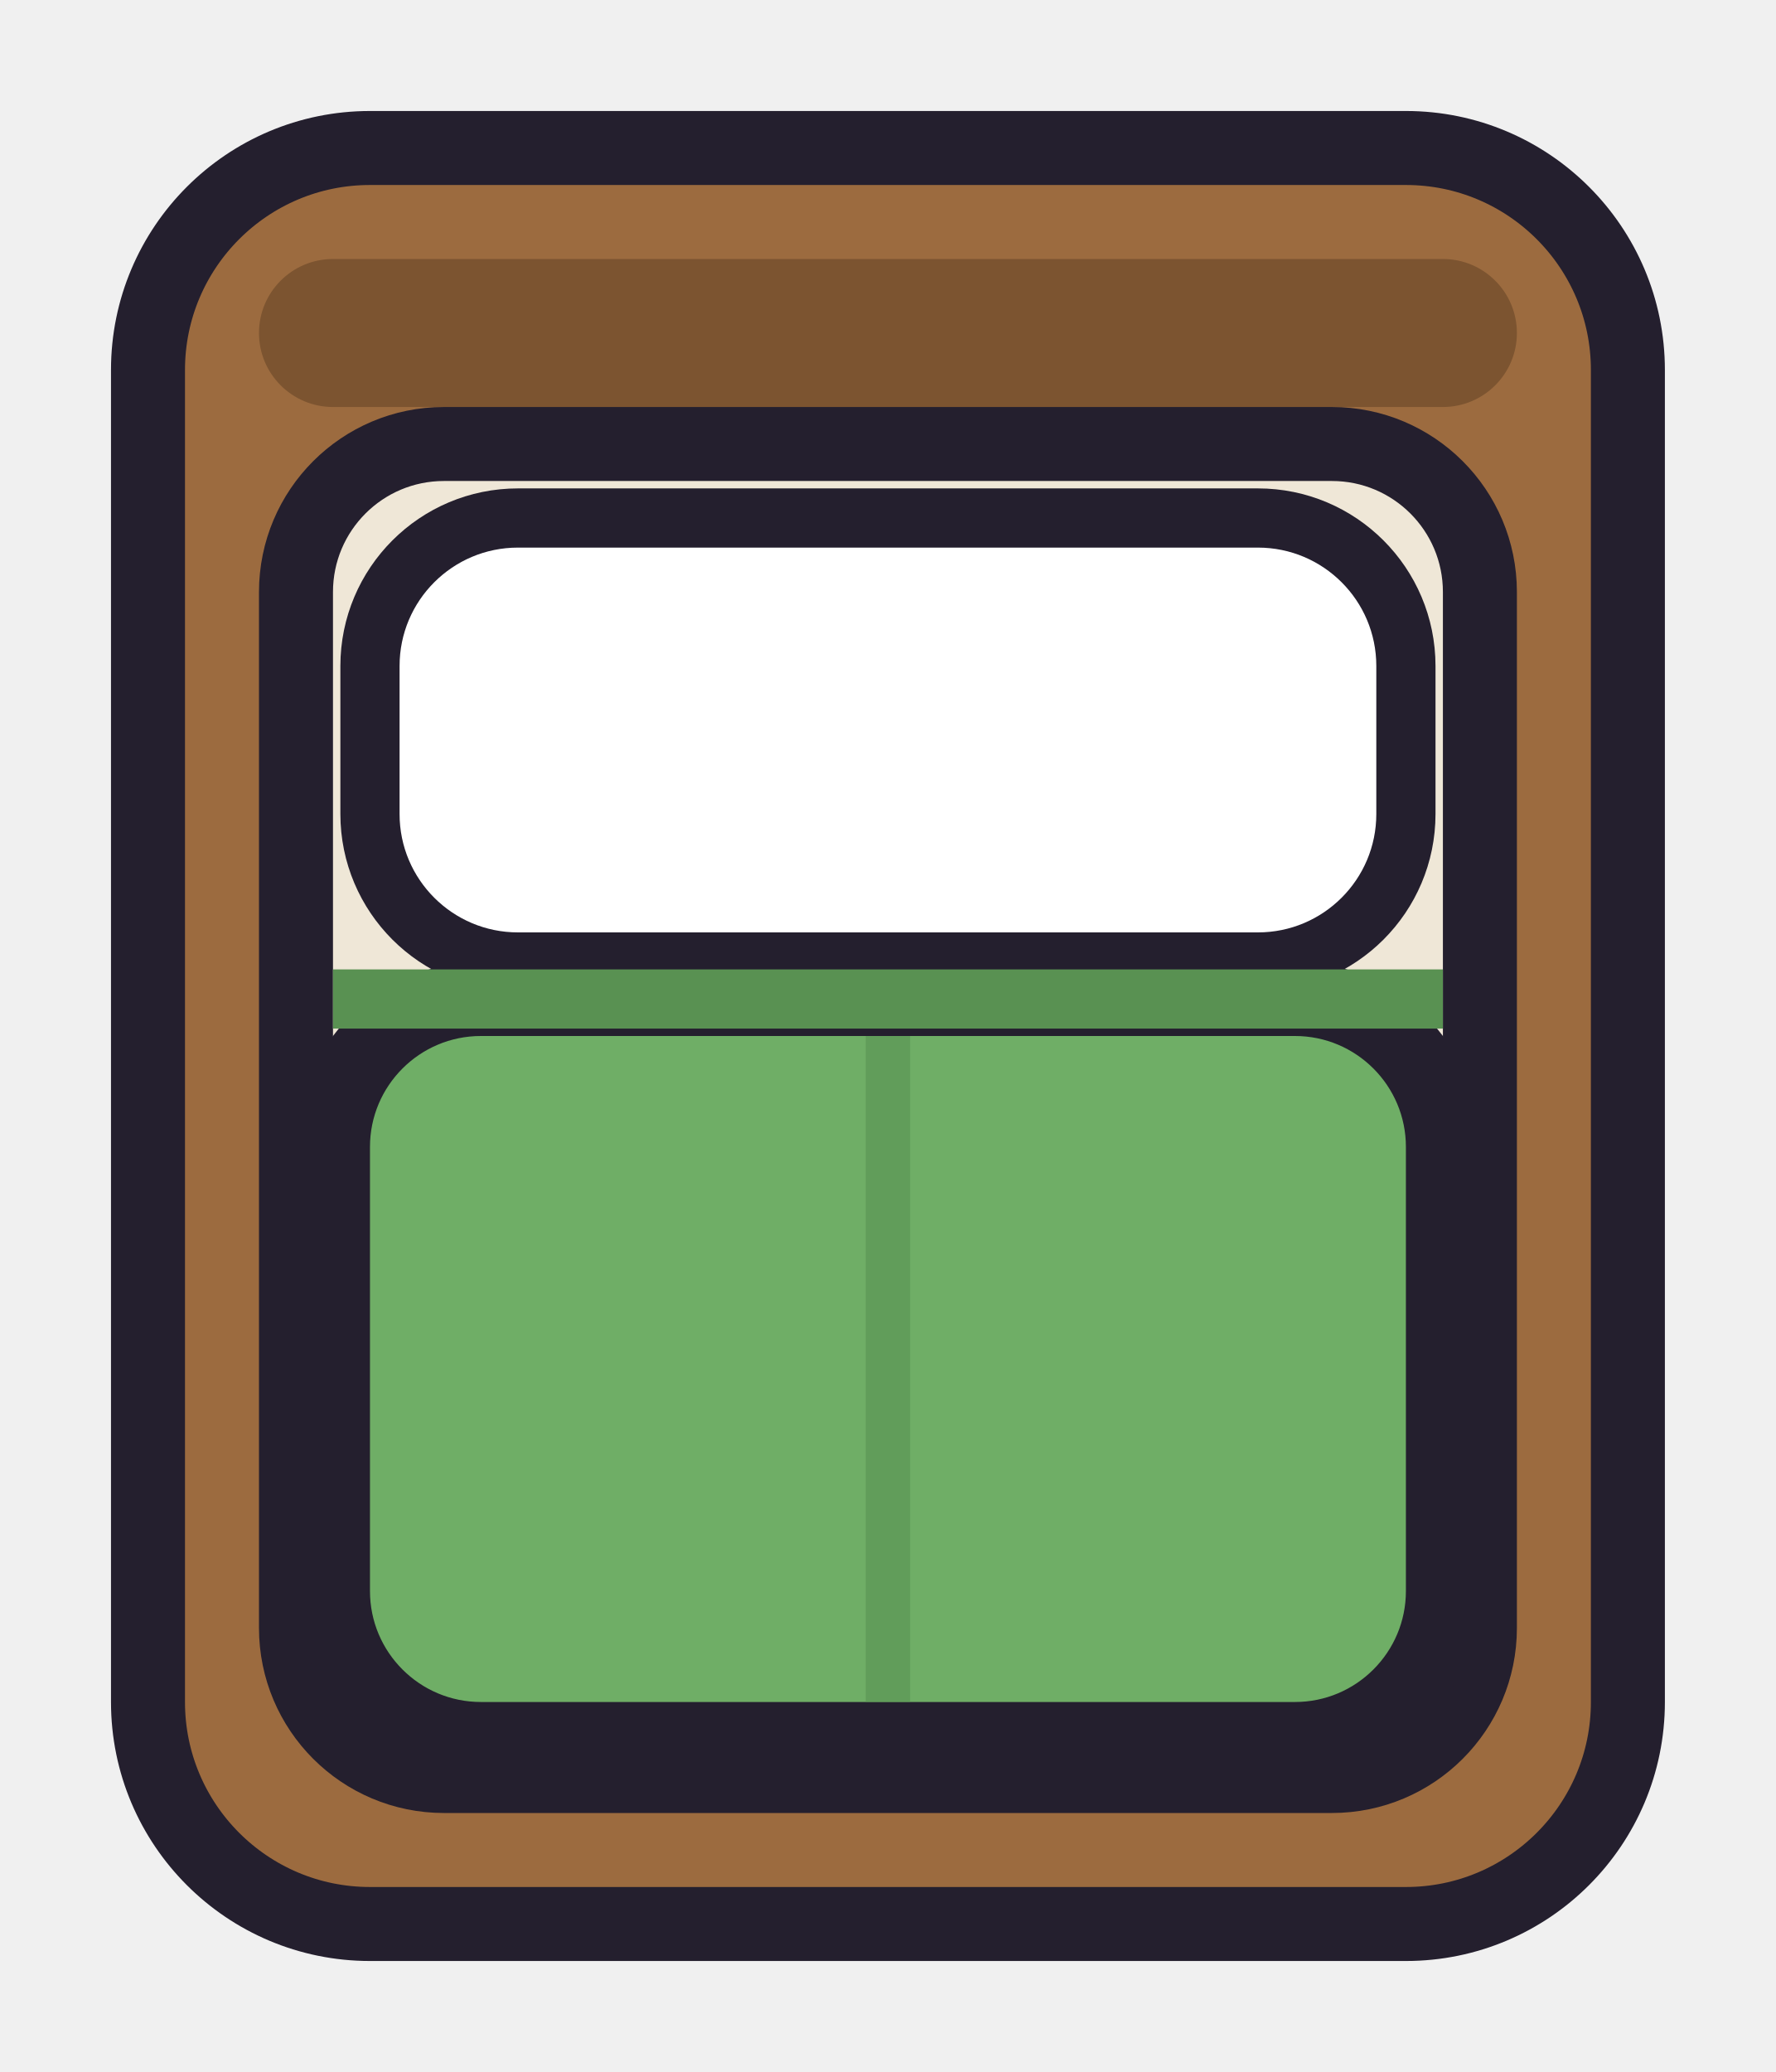
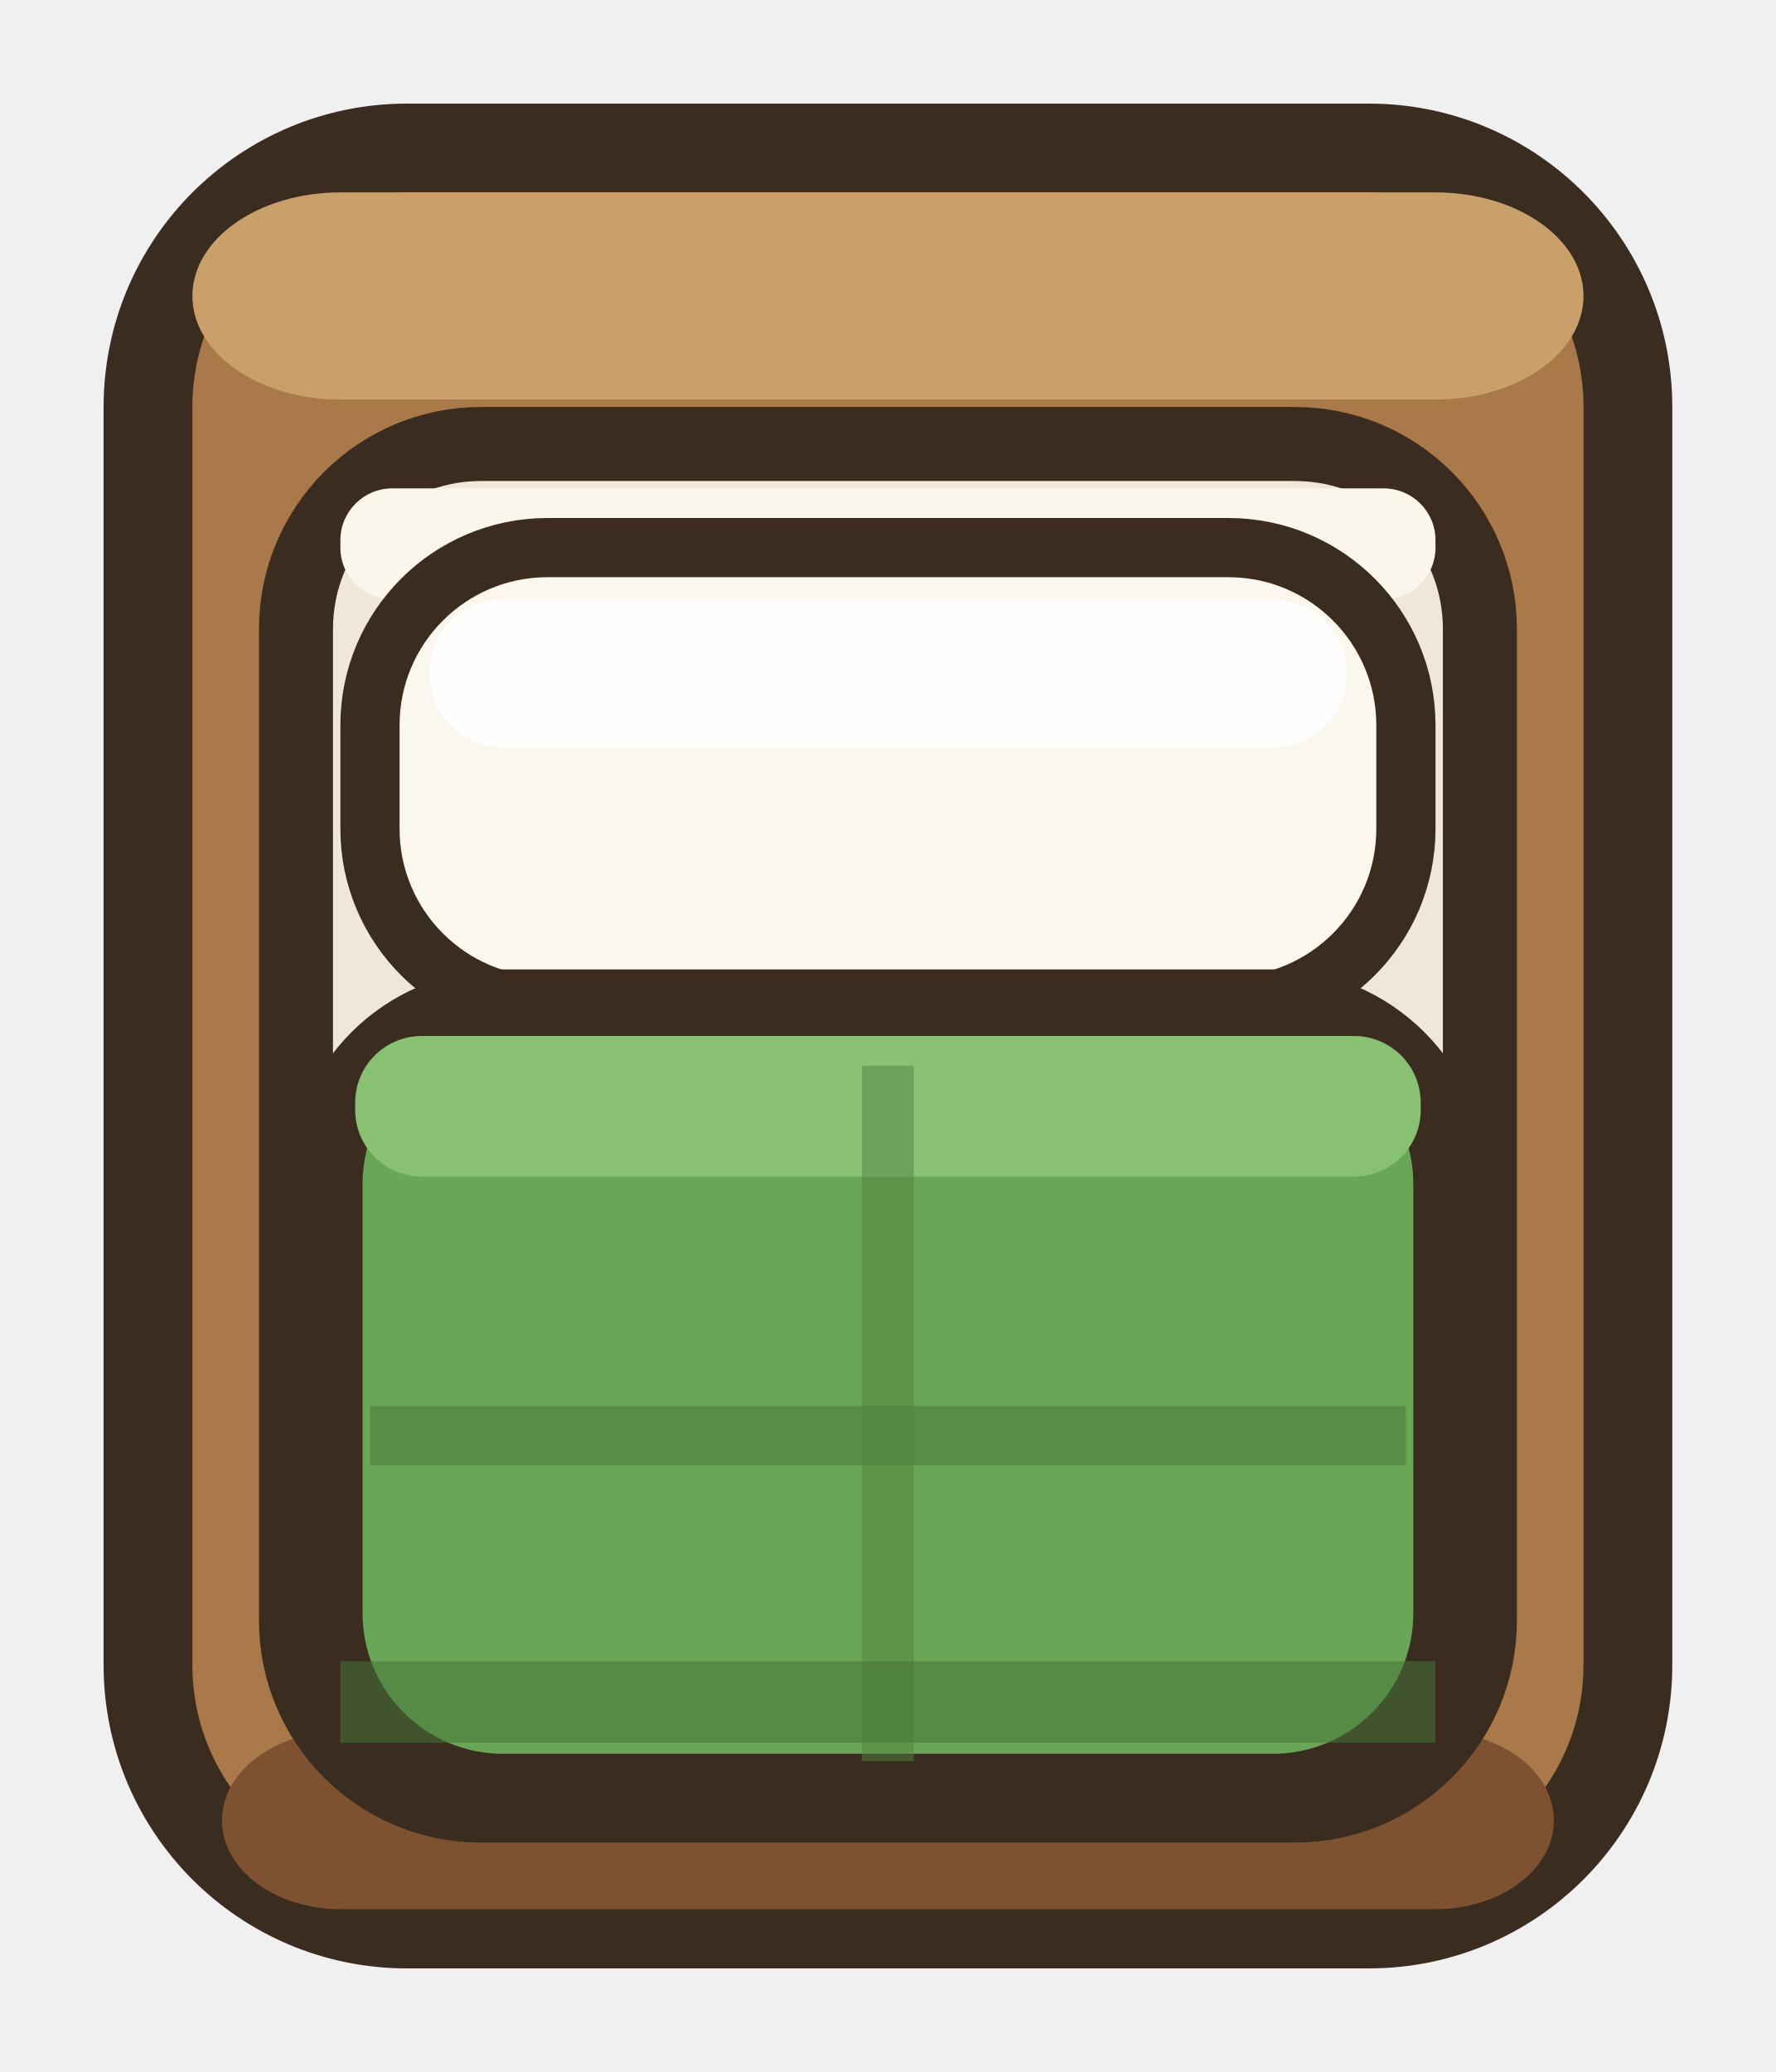
<svg xmlns="http://www.w3.org/2000/svg" width="24" height="28" viewBox="0 0 24 28">
-   <rect x="2" y="2" width="20" height="24" rx="3" fill="#9c6b3f" stroke="#241f2e" stroke-width="1" />
-   <rect x="3.5" y="3.5" width="17" height="2" rx="1" fill="#7c5430" />
-   <rect x="4" y="6" width="16" height="18" rx="2" fill="#efe7d7" stroke="#241f2e" stroke-width="1" />
-   <rect x="5" y="7" width="14" height="6" rx="2" fill="#ffffff" stroke="#241f2e" stroke-width="0.8" />
-   <rect x="4.5" y="13.5" width="15" height="10" rx="2" fill="#6fae66" stroke="#241f2e" stroke-width="1" />
-   <line x1="4.5" y1="13.5" x2="19.5" y2="13.5" stroke="#599152" stroke-width="0.8" />
-   <line x1="12" y1="14" x2="12" y2="23" stroke="#599152" stroke-width="0.6" opacity="0.6" />
+   <rect x="2" y="2" width="20" height="24" rx="3.5" fill="#a9794a" stroke="#3a2c1e" stroke-width="1.2" />
+   <rect x="2.6" y="2.6" width="18.8" height="2.8" rx="2" fill="#c9a06a" />
+   <rect x="3" y="23.4" width="18" height="2.4" rx="1.6" fill="#7c5230" />
+   <rect x="4" y="6" width="16" height="18.4" rx="2.5" fill="#efe7d7" stroke="#3a2c1e" stroke-width="1" />
+   <rect x="4.6" y="6.6" width="14.8" height="1.5" rx="0.7" fill="#fbf6ec" />
+   <rect x="5" y="7.4" width="14" height="6.2" rx="2.4" fill="#fbf7ef" stroke="#3a2c1e" stroke-width="0.8" />
+   <rect x="5.8" y="8.1" width="12.4" height="2" rx="1" fill="#ffffff" opacity="0.85" />
+   <rect x="4.4" y="13.6" width="15.2" height="10.6" rx="2.4" fill="#69a655" stroke="#3a2c1e" stroke-width="1" />
+   <rect x="4.8" y="14" width="14.4" height="1.9" rx="0.9" fill="#88c172" />
+   <path d="M5 19.4 H19" stroke="#508440" stroke-width="0.8" opacity="0.7" />
+   <path d="M12 14.4 V23.8" stroke="#508440" stroke-width="0.7" opacity="0.5" />
+   <path d="M4.6 23 H19.4" stroke="#477539" stroke-width="1.1" opacity="0.55" />
</svg>
